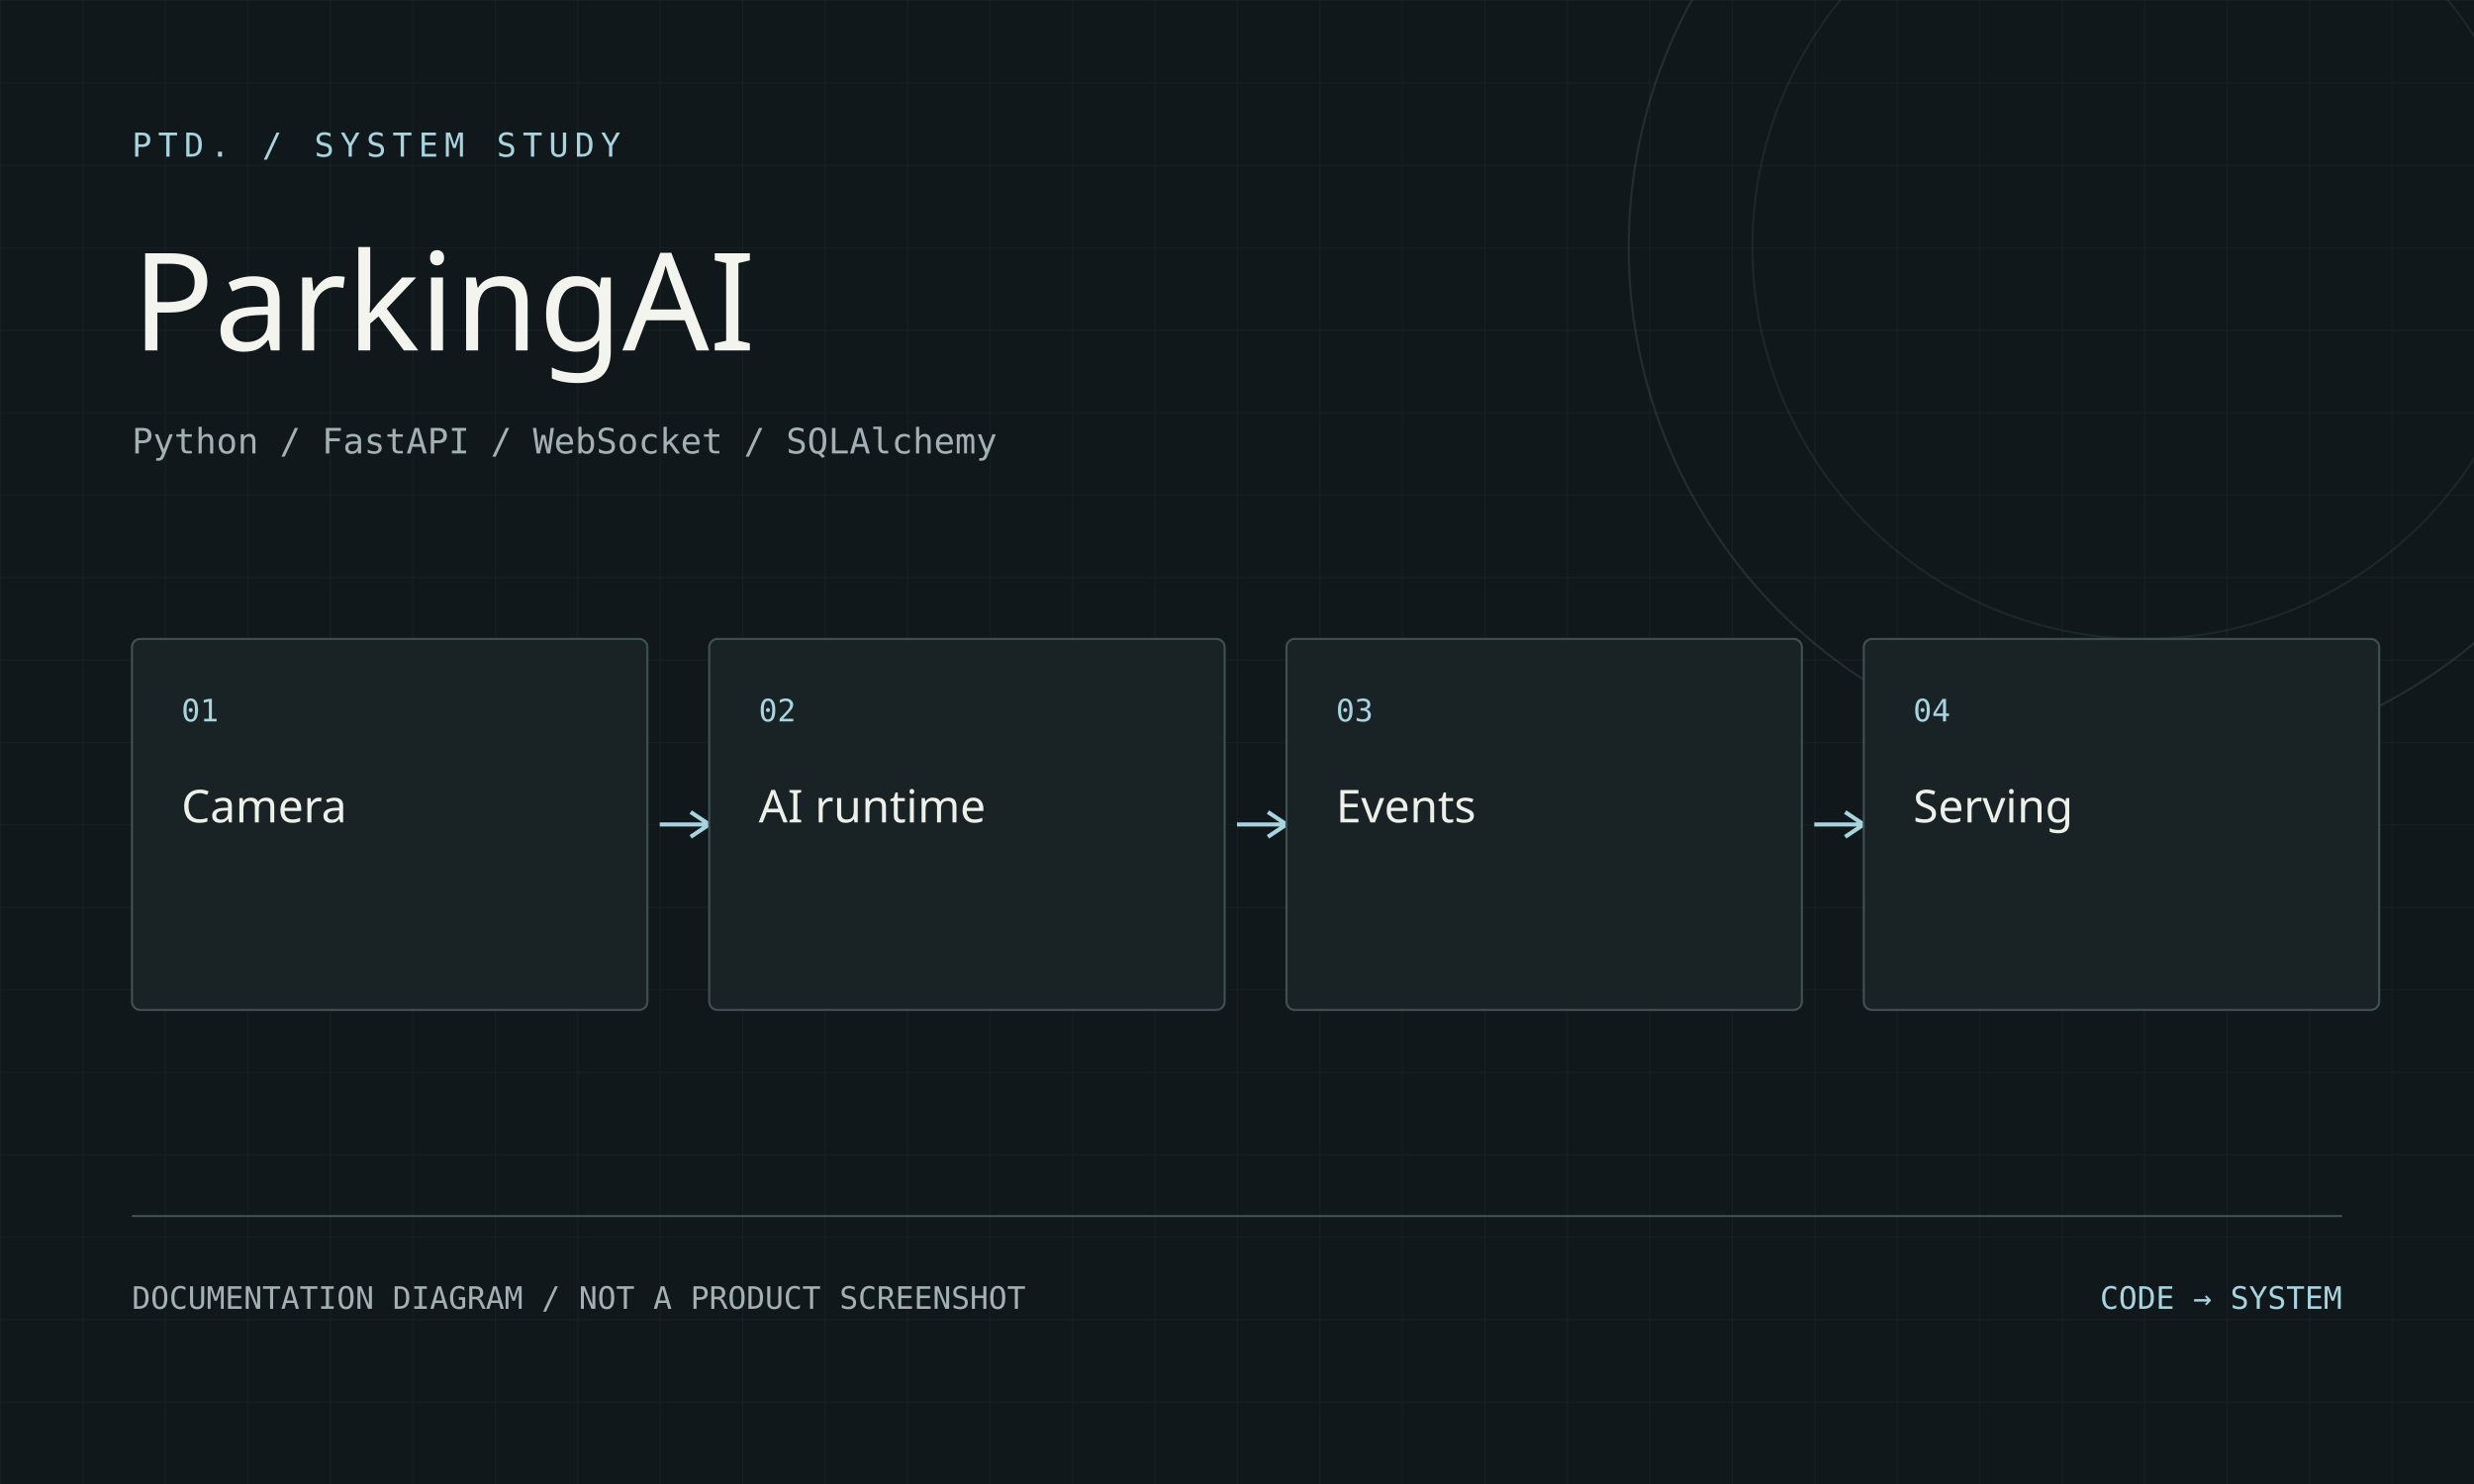
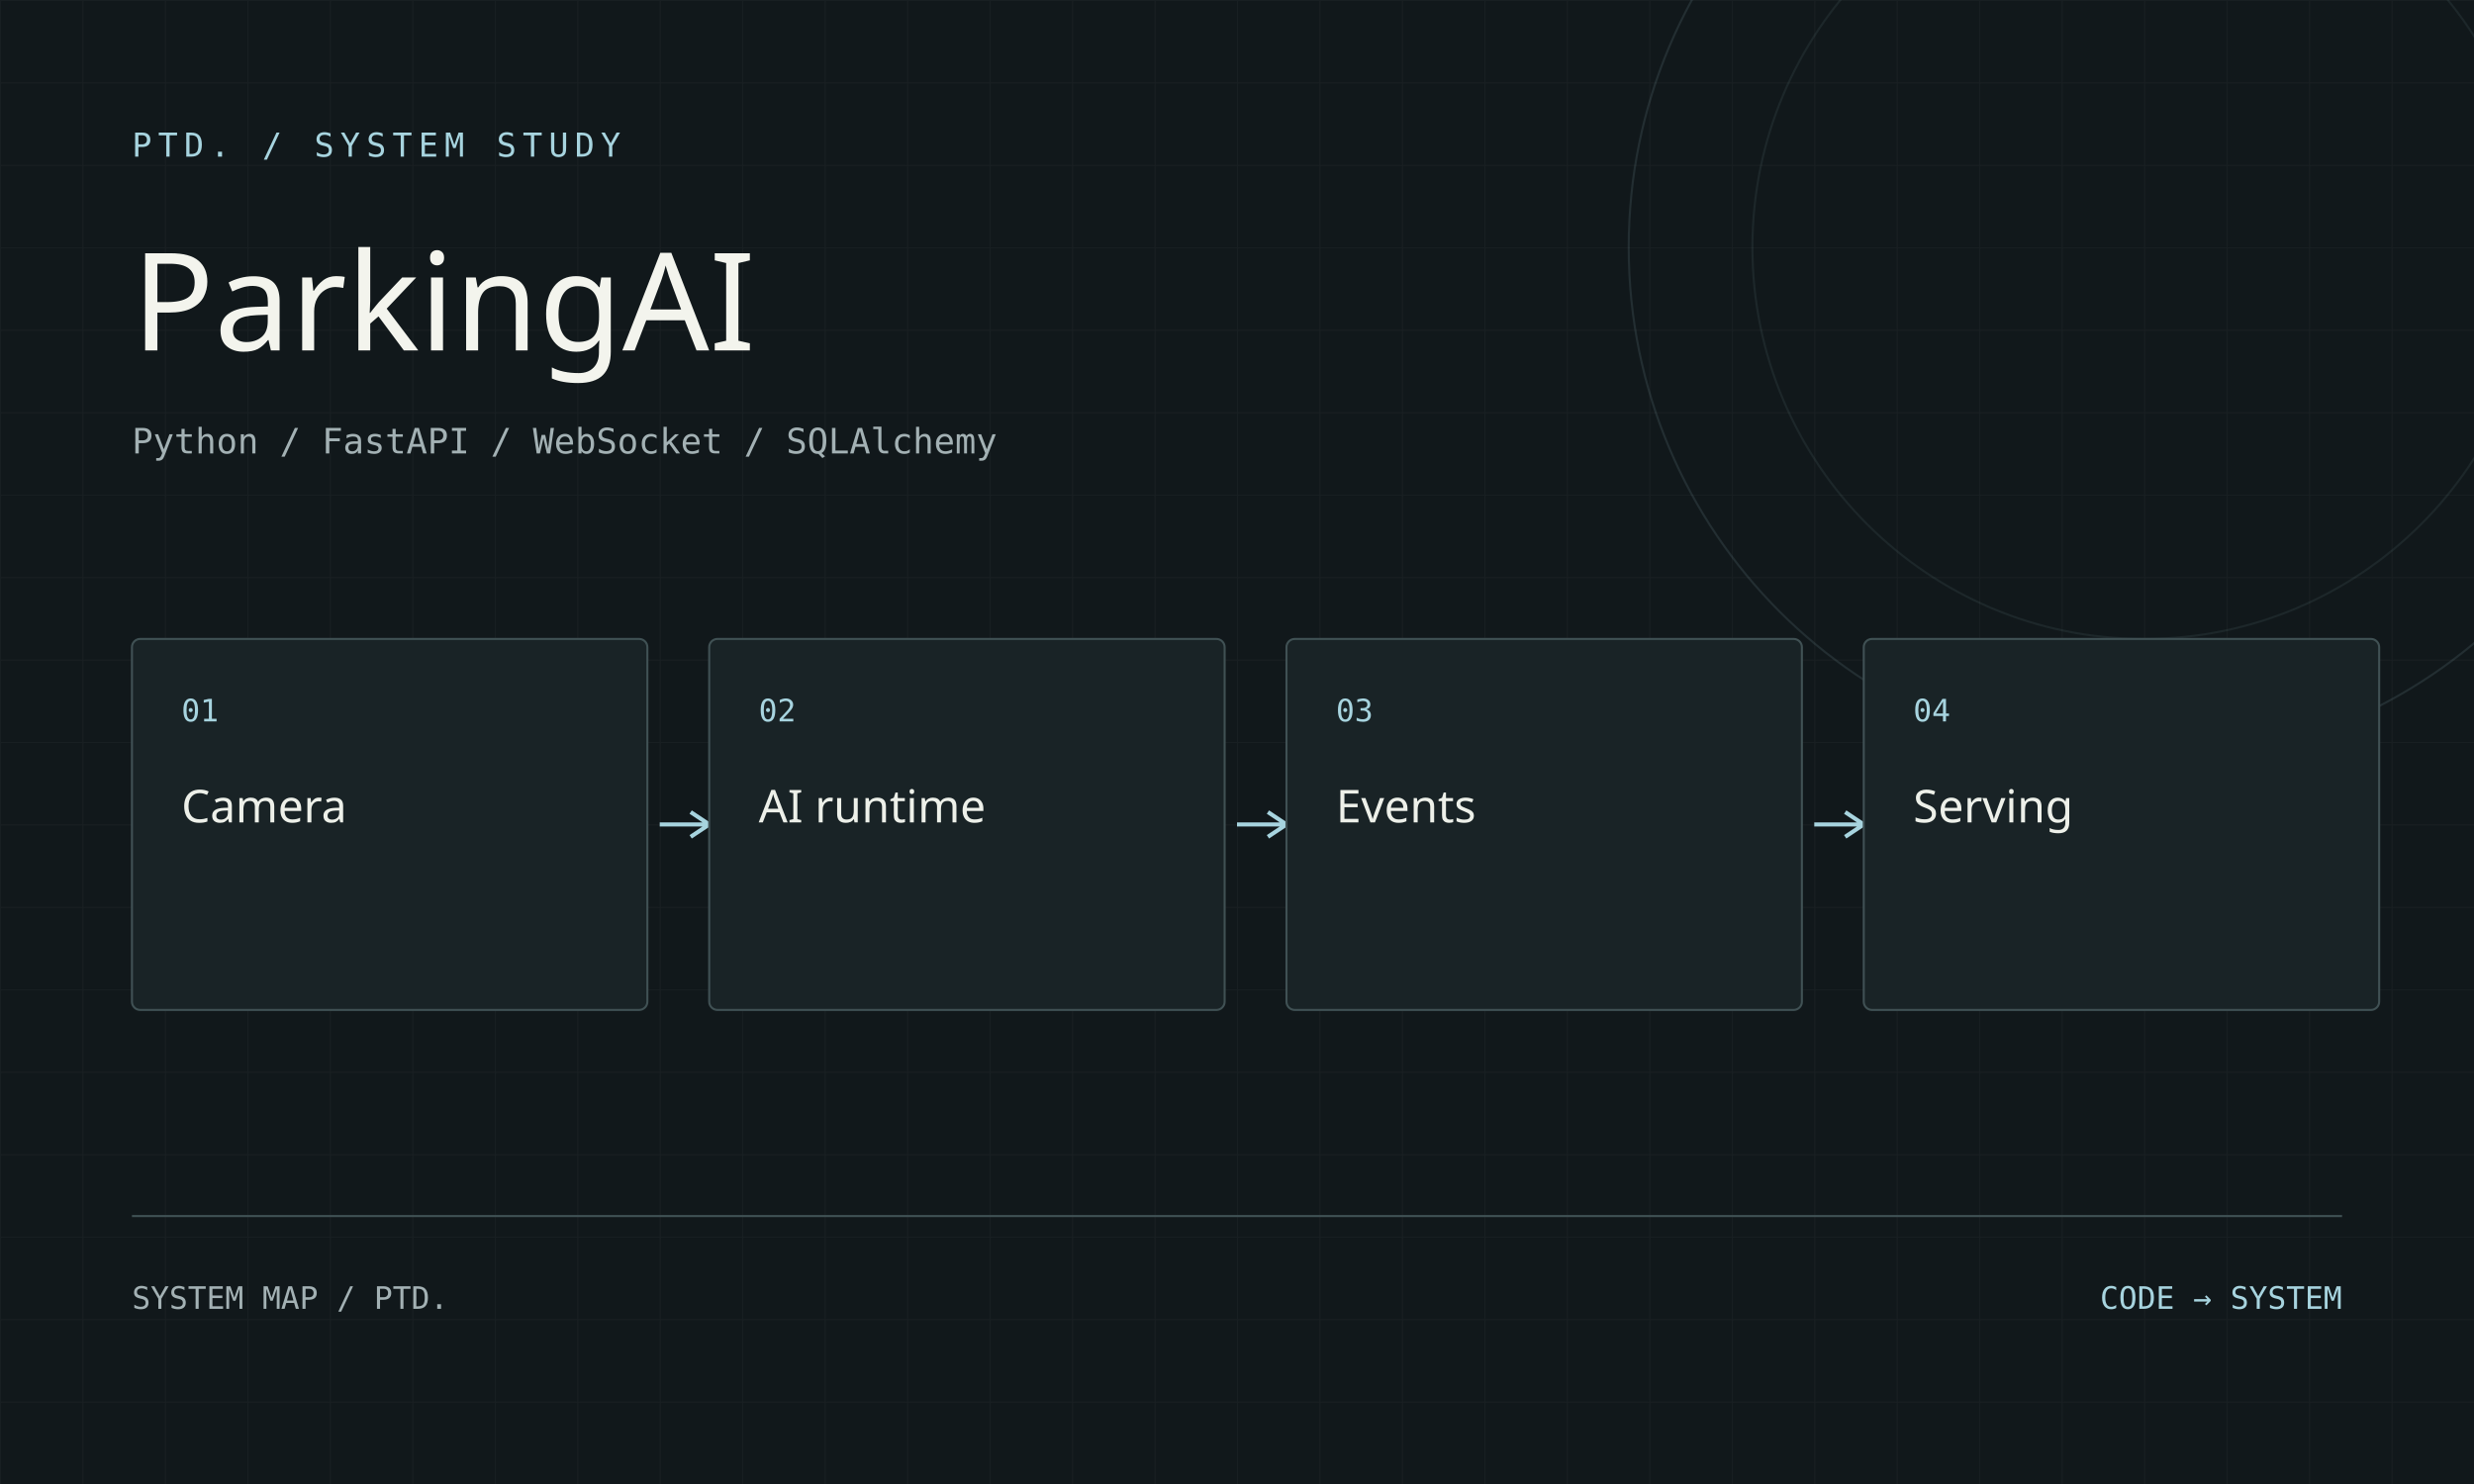
<svg xmlns="http://www.w3.org/2000/svg" width="1200" height="720" viewBox="0 0 1200 720" role="img" aria-labelledby="title desc">
  <defs>
    <pattern id="grid" width="40" height="40" patternUnits="userSpaceOnUse">
      <path d="M40 0H0V40" fill="none" stroke="#ffffff" stroke-opacity=".035" />
    </pattern>
  </defs>
  <rect width="1200" height="720" fill="#11181b" />
  <rect width="1200" height="720" fill="url(#grid)" />
  <circle cx="1040" cy="120" r="250" fill="none" stroke="#a7d4df" stroke-opacity=".12" />
  <circle cx="1040" cy="120" r="190" fill="none" stroke="#a7d4df" stroke-opacity=".08" />
  <text x="64" y="76" font-family="monospace" font-size="16" fill="#a7d4df" letter-spacing="3">PTD. / SYSTEM STUDY</text>
  <text x="64" y="170" font-family="sans-serif" font-size="66" fill="#f3f4ed">ParkingAI</text>
  <text x="64" y="220" font-family="monospace" font-size="17" fill="#a3b1b4">Python / FastAPI / WebSocket / SQLAlchemy</text>
  <rect x="64" y="310" width="250" height="180" rx="4" fill="#192326" stroke="#405154" />
  <text x="88" y="350" font-family="monospace" font-size="15" fill="#a7d4df">01</text>
  <text x="88" y="399" font-family="sans-serif" font-size="22" fill="#edf0e9">Camera</text>
  <path d="M320 400h24m-9-6 9 6-9 6" fill="none" stroke="#a7d4df" stroke-width="2" />
  <rect x="344" y="310" width="250" height="180" rx="4" fill="#192326" stroke="#405154" />
  <text x="368" y="350" font-family="monospace" font-size="15" fill="#a7d4df">02</text>
  <text x="368" y="399" font-family="sans-serif" font-size="22" fill="#edf0e9">AI runtime</text>
  <path d="M600 400h24m-9-6 9 6-9 6" fill="none" stroke="#a7d4df" stroke-width="2" />
  <rect x="624" y="310" width="250" height="180" rx="4" fill="#192326" stroke="#405154" />
  <text x="648" y="350" font-family="monospace" font-size="15" fill="#a7d4df">03</text>
  <text x="648" y="399" font-family="sans-serif" font-size="22" fill="#edf0e9">Events</text>
  <path d="M880 400h24m-9-6 9 6-9 6" fill="none" stroke="#a7d4df" stroke-width="2" />
  <rect x="904" y="310" width="250" height="180" rx="4" fill="#192326" stroke="#405154" />
  <text x="928" y="350" font-family="monospace" font-size="15" fill="#a7d4df">04</text>
  <text x="928" y="399" font-family="sans-serif" font-size="22" fill="#edf0e9">Serving</text>
  <path d="M64 590H1136" stroke="#405154" />
-   <text x="64" y="635" font-family="monospace" font-size="15" fill="#a3b1b4">DOCUMENTATION DIAGRAM / NOT A PRODUCT SCREENSHOT</text>
+   <text x="64" y="635" font-family="monospace" font-size="15" fill="#a3b1b4">SYSTEM MAP / PTD.</text>
  <text x="1136" y="635" text-anchor="end" font-family="monospace" font-size="15" fill="#a7d4df">CODE → SYSTEM</text>
</svg>
